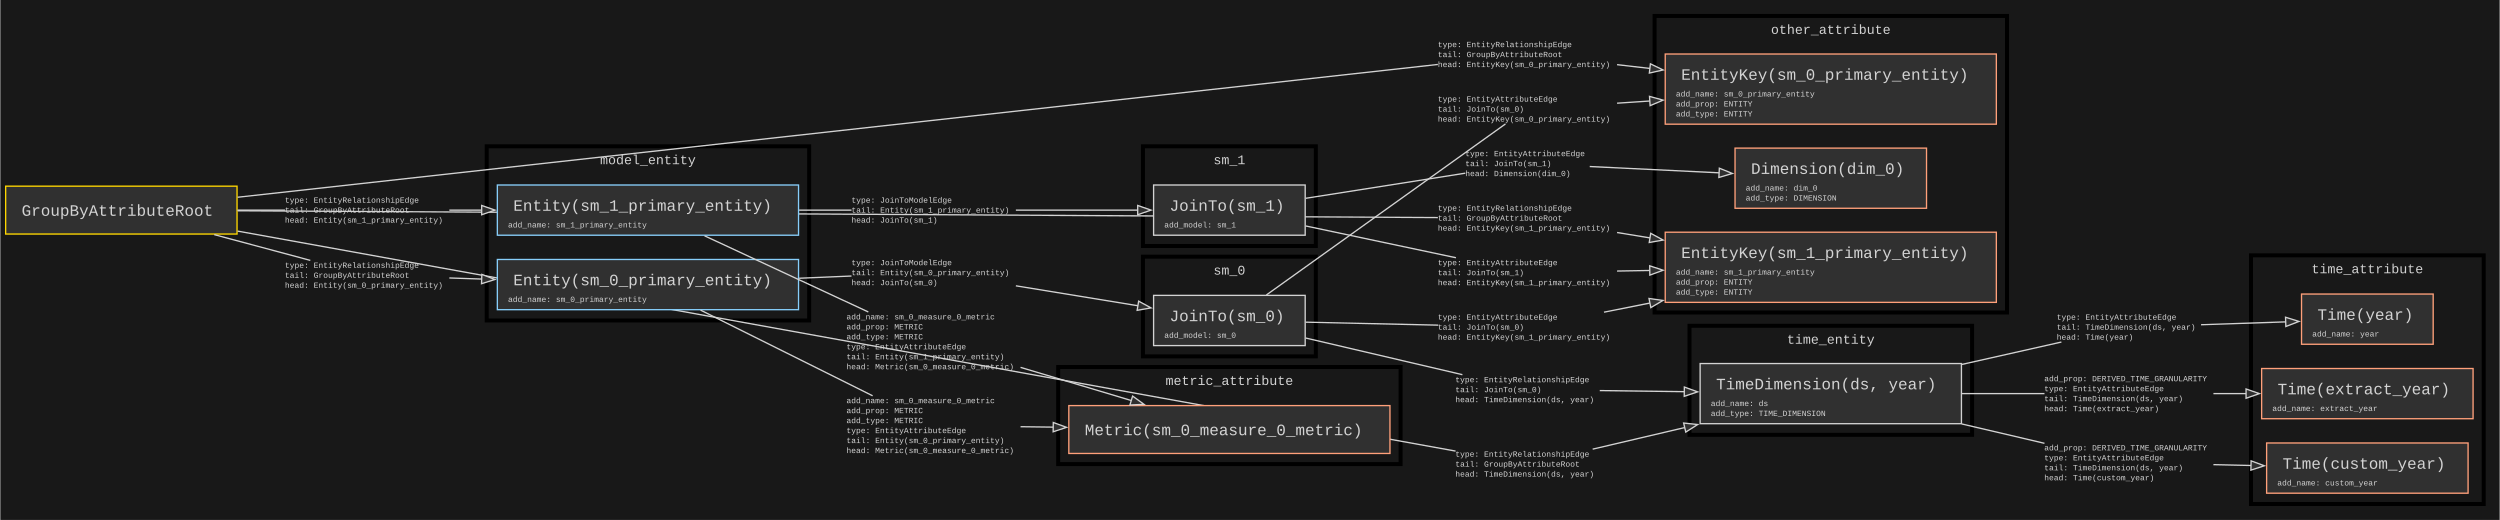
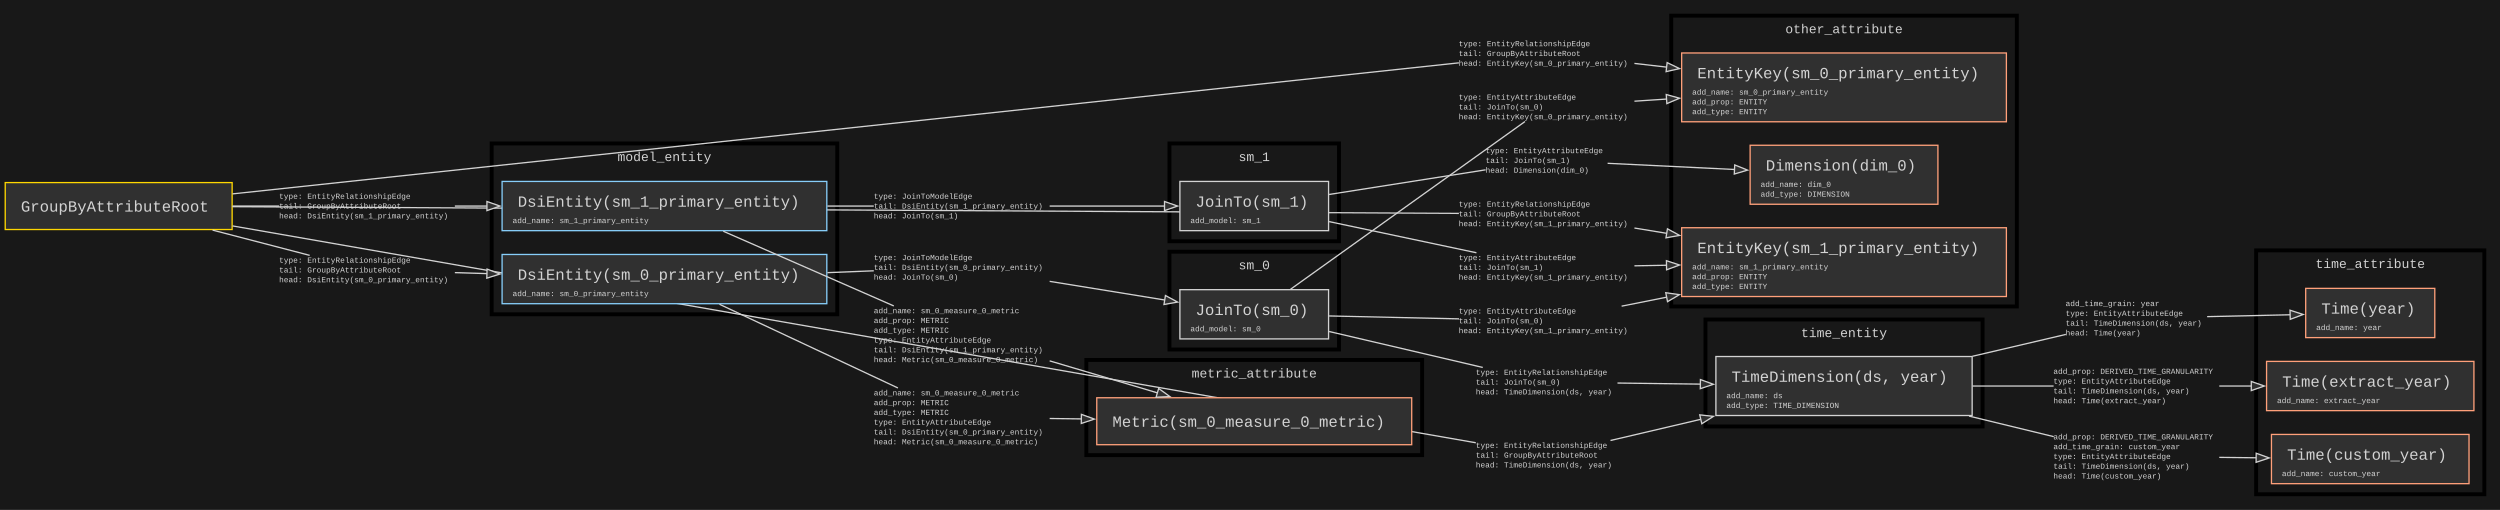
- <svg xmlns="http://www.w3.org/2000/svg" width="1880pt" height="391pt" viewBox="0.00 0.00 1879.50 391.00">
+ <svg xmlns="http://www.w3.org/2000/svg" width="1917pt" height="391pt" viewBox="0.00 0.00 1917.00 391.00">
  <g id="graph0" class="graph" transform="scale(1 1) rotate(0) translate(4 387)">
-     <polygon fill="#181818" stroke="none" points="-4,4 -4,-387 1875.5,-387 1875.5,4 -4,4" />
+     <polygon fill="#181818" stroke="none" points="-4,4 -4,-387 1913,-387 1913,4 -4,4" />
    <g id="clust1" class="cluster">
-       <polygon fill="#181818" stroke="#000000" stroke-width="3" points="1240,-152 1240,-375 1505,-375 1505,-152 1240,-152" />
-       <text text-anchor="middle" x="1372.5" y="-361.5" font-family="Courier New" font-size="10.00" fill="#d3d3d3">other_attribute</text>
+       <polygon fill="#181818" stroke="#000000" stroke-width="3" points="1277.5,-152 1277.5,-375 1542.5,-375 1542.5,-152 1277.5,-152" />
+       <text text-anchor="middle" x="1410" y="-361.5" font-family="Courier New" font-size="10.00" fill="#d3d3d3">other_attribute</text>
    </g>
    <g id="clust2" class="cluster">
-       <polygon fill="#181818" stroke="#000000" stroke-width="3" points="361.75,-146 361.75,-277 604.25,-277 604.25,-146 361.75,-146" />
-       <text text-anchor="middle" x="483" y="-263.5" font-family="Courier New" font-size="10.00" fill="#d3d3d3">model_entity</text>
+       <polygon fill="#181818" stroke="#000000" stroke-width="3" points="373,-146 373,-277 638,-277 638,-146 373,-146" />
+       <text text-anchor="middle" x="505.5" y="-263.5" font-family="Courier New" font-size="10.00" fill="#d3d3d3">model_entity</text>
    </g>
    <g id="clust3" class="cluster">
-       <polygon fill="#181818" stroke="#000000" stroke-width="3" points="1266.25,-60 1266.25,-142 1478.75,-142 1478.75,-60 1266.25,-60" />
-       <text text-anchor="middle" x="1372.5" y="-128.5" font-family="Courier New" font-size="10.00" fill="#d3d3d3">time_entity</text>
+       <polygon fill="#181818" stroke="#000000" stroke-width="3" points="1303.75,-60 1303.75,-142 1516.25,-142 1516.25,-60 1303.75,-60" />
+       <text text-anchor="middle" x="1410" y="-128.5" font-family="Courier New" font-size="10.00" fill="#d3d3d3">time_entity</text>
    </g>
    <g id="clust4" class="cluster">
-       <polygon fill="#181818" stroke="#000000" stroke-width="3" points="1688.5,-8 1688.5,-195 1863.5,-195 1863.5,-8 1688.5,-8" />
-       <text text-anchor="middle" x="1776" y="-181.5" font-family="Courier New" font-size="10.00" fill="#d3d3d3">time_attribute</text>
+       <polygon fill="#181818" stroke="#000000" stroke-width="3" points="1726,-8 1726,-195 1901,-195 1901,-8 1726,-8" />
+       <text text-anchor="middle" x="1813.5" y="-181.5" font-family="Courier New" font-size="10.00" fill="#d3d3d3">time_attribute</text>
    </g>
    <g id="clust5" class="cluster">
-       <polygon fill="#181818" stroke="#000000" stroke-width="3" points="855.25,-119 855.25,-194 985.25,-194 985.25,-119 855.25,-119" />
-       <text text-anchor="middle" x="920.25" y="-180.5" font-family="Courier New" font-size="10.00" fill="#d3d3d3">sm_0</text>
+       <polygon fill="#181818" stroke="#000000" stroke-width="3" points="892.75,-119 892.75,-194 1022.75,-194 1022.75,-119 892.75,-119" />
+       <text text-anchor="middle" x="957.75" y="-180.5" font-family="Courier New" font-size="10.00" fill="#d3d3d3">sm_0</text>
    </g>
    <g id="clust6" class="cluster">
-       <polygon fill="#181818" stroke="#000000" stroke-width="3" points="855.25,-202 855.25,-277 985.25,-277 985.25,-202 855.25,-202" />
-       <text text-anchor="middle" x="920.25" y="-263.5" font-family="Courier New" font-size="10.00" fill="#d3d3d3">sm_1</text>
+       <polygon fill="#181818" stroke="#000000" stroke-width="3" points="892.75,-202 892.75,-277 1022.75,-277 1022.75,-202 892.75,-202" />
+       <text text-anchor="middle" x="957.75" y="-263.5" font-family="Courier New" font-size="10.00" fill="#d3d3d3">sm_1</text>
    </g>
    <g id="clust7" class="cluster">
-       <polygon fill="#181818" stroke="#000000" stroke-width="3" points="791.5,-38 791.5,-111 1049,-111 1049,-38 791.5,-38" />
-       <text text-anchor="middle" x="920.25" y="-97.5" font-family="Courier New" font-size="10.00" fill="#d3d3d3">metric_attribute</text>
+       <polygon fill="#181818" stroke="#000000" stroke-width="3" points="829,-38 829,-111 1086.5,-111 1086.5,-38 829,-38" />
+       <text text-anchor="middle" x="957.75" y="-97.5" font-family="Courier New" font-size="10.00" fill="#d3d3d3">metric_attribute</text>
    </g>
    <g id="node1" class="node">
      <polygon fill="#303030" stroke="#ffd700" points="174,-247 0,-247 0,-211 174,-211 174,-247" />
      <text text-anchor="start" x="12" y="-224.72" font-family="Courier New" font-size="12.00" fill="#d3d3d3">GroupByAttributeRoot</text>
    </g>
    <g id="node2" class="node">
-       <polygon fill="none" stroke="none" points="1212,-357.25 1077,-357.25 1077,-334.75 1212,-334.75 1212,-357.25" />
-       <text text-anchor="start" x="1077" y="-351.55" font-family="Courier New" font-size="6.00" fill="#d3d3d3">type: EntityRelationshipEdge</text>
-       <text text-anchor="start" x="1077" y="-344.05" font-family="Courier New" font-size="6.00" fill="#d3d3d3">tail: GroupByAttributeRoot</text>
-       <text text-anchor="start" x="1077" y="-336.55" font-family="Courier New" font-size="6.00" fill="#d3d3d3">head: EntityKey(sm_0_primary_entity)</text>
+       <polygon fill="none" stroke="none" points="1249.5,-357.25 1114.5,-357.25 1114.5,-334.75 1249.5,-334.75 1249.5,-357.25" />
+       <text text-anchor="start" x="1114.5" y="-351.55" font-family="Courier New" font-size="6.00" fill="#d3d3d3">type: EntityRelationshipEdge</text>
+       <text text-anchor="start" x="1114.5" y="-344.05" font-family="Courier New" font-size="6.00" fill="#d3d3d3">tail: GroupByAttributeRoot</text>
+       <text text-anchor="start" x="1114.5" y="-336.55" font-family="Courier New" font-size="6.00" fill="#d3d3d3">head: EntityKey(sm_0_primary_entity)</text>
    </g>
    <g id="edge1" class="edge">
-       <path fill="none" stroke="#d3d3d3" d="M174.44,-238.67C380.42,-261.46 892.64,-318.13 1077.02,-338.53" />
+       <path fill="none" stroke="#d3d3d3" d="M174.3,-238.33C386.34,-260.98 925,-318.54 1114.67,-338.81" />
    </g>
    <g id="node3" class="node">
-       <polygon fill="none" stroke="none" points="1212,-234.25 1077,-234.25 1077,-211.75 1212,-211.75 1212,-234.25" />
-       <text text-anchor="start" x="1077" y="-228.55" font-family="Courier New" font-size="6.00" fill="#d3d3d3">type: EntityRelationshipEdge</text>
-       <text text-anchor="start" x="1077" y="-221.05" font-family="Courier New" font-size="6.00" fill="#d3d3d3">tail: GroupByAttributeRoot</text>
-       <text text-anchor="start" x="1077" y="-213.55" font-family="Courier New" font-size="6.00" fill="#d3d3d3">head: EntityKey(sm_1_primary_entity)</text>
+       <polygon fill="none" stroke="none" points="1249.5,-234.25 1114.5,-234.25 1114.5,-211.75 1249.5,-211.75 1249.5,-234.25" />
+       <text text-anchor="start" x="1114.5" y="-228.55" font-family="Courier New" font-size="6.00" fill="#d3d3d3">type: EntityRelationshipEdge</text>
+       <text text-anchor="start" x="1114.5" y="-221.05" font-family="Courier New" font-size="6.00" fill="#d3d3d3">tail: GroupByAttributeRoot</text>
+       <text text-anchor="start" x="1114.5" y="-213.55" font-family="Courier New" font-size="6.00" fill="#d3d3d3">head: EntityKey(sm_1_primary_entity)</text>
    </g>
    <g id="edge3" class="edge">
-       <path fill="none" stroke="#d3d3d3" d="M174.44,-228.5C380.42,-227.34 892.64,-224.43 1077.02,-223.38" />
+       <path fill="none" stroke="#d3d3d3" d="M174.3,-228.52C386.34,-227.36 925,-224.41 1114.67,-223.37" />
    </g>
    <g id="node4" class="node">
-       <polygon fill="none" stroke="none" points="333.75,-191.25 210,-191.25 210,-168.75 333.75,-168.75 333.75,-191.25" />
+       <polygon fill="none" stroke="none" points="345,-191.25 210,-191.25 210,-168.75 345,-168.75 345,-191.25" />
      <text text-anchor="start" x="210" y="-185.55" font-family="Courier New" font-size="6.00" fill="#d3d3d3">type: EntityRelationshipEdge</text>
      <text text-anchor="start" x="210" y="-178.05" font-family="Courier New" font-size="6.00" fill="#d3d3d3">tail: GroupByAttributeRoot</text>
-       <text text-anchor="start" x="210" y="-170.55" font-family="Courier New" font-size="6.00" fill="#d3d3d3">head: Entity(sm_0_primary_entity)</text>
+       <text text-anchor="start" x="210" y="-170.55" font-family="Courier New" font-size="6.00" fill="#d3d3d3">head: DsiEntity(sm_0_primary_entity)</text>
    </g>
    <g id="edge5" class="edge">
-       <path fill="none" stroke="#d3d3d3" d="M156.88,-210.55C181.18,-204.03 207.74,-196.92 229.11,-191.19" />
+       <path fill="none" stroke="#d3d3d3" d="M159,-210.55C184.04,-204.03 211.43,-196.92 233.45,-191.19" />
    </g>
    <g id="node5" class="node">
-       <polygon fill="none" stroke="none" points="333.75,-240.25 210,-240.25 210,-217.75 333.75,-217.75 333.75,-240.25" />
+       <polygon fill="none" stroke="none" points="345,-240.25 210,-240.25 210,-217.75 345,-217.75 345,-240.25" />
      <text text-anchor="start" x="210" y="-234.55" font-family="Courier New" font-size="6.00" fill="#d3d3d3">type: EntityRelationshipEdge</text>
      <text text-anchor="start" x="210" y="-227.05" font-family="Courier New" font-size="6.00" fill="#d3d3d3">tail: GroupByAttributeRoot</text>
-       <text text-anchor="start" x="210" y="-219.55" font-family="Courier New" font-size="6.00" fill="#d3d3d3">head: Entity(sm_1_primary_entity)</text>
+       <text text-anchor="start" x="210" y="-219.55" font-family="Courier New" font-size="6.00" fill="#d3d3d3">head: DsiEntity(sm_1_primary_entity)</text>
    </g>
    <g id="edge7" class="edge">
-       <path fill="none" stroke="#d3d3d3" d="M174.35,-229C186.47,-229 198.7,-229 210.2,-229" />
+       <path fill="none" stroke="#d3d3d3" d="M174.25,-229C186.27,-229 198.47,-229 210.05,-229" />
    </g>
    <g id="node6" class="node">
-       <polygon fill="none" stroke="none" points="1198.88,-49.25 1090.12,-49.25 1090.12,-26.75 1198.88,-26.75 1198.88,-49.25" />
-       <text text-anchor="start" x="1090.12" y="-43.55" font-family="Courier New" font-size="6.00" fill="#d3d3d3">type: EntityRelationshipEdge</text>
-       <text text-anchor="start" x="1090.12" y="-36.05" font-family="Courier New" font-size="6.00" fill="#d3d3d3">tail: GroupByAttributeRoot</text>
-       <text text-anchor="start" x="1090.12" y="-28.55" font-family="Courier New" font-size="6.00" fill="#d3d3d3">head: TimeDimension(ds, year)</text>
+       <polygon fill="none" stroke="none" points="1236.38,-49.25 1127.62,-49.25 1127.62,-26.75 1236.38,-26.75 1236.38,-49.25" />
+       <text text-anchor="start" x="1127.62" y="-43.55" font-family="Courier New" font-size="6.00" fill="#d3d3d3">type: EntityRelationshipEdge</text>
+       <text text-anchor="start" x="1127.62" y="-36.05" font-family="Courier New" font-size="6.00" fill="#d3d3d3">tail: GroupByAttributeRoot</text>
+       <text text-anchor="start" x="1127.62" y="-28.55" font-family="Courier New" font-size="6.00" fill="#d3d3d3">head: TimeDimension(ds, year)</text>
    </g>
    <g id="edge9" class="edge">
-       <path fill="none" stroke="#d3d3d3" d="M174.44,-213.21C385.62,-175.07 918.68,-78.79 1090.34,-47.78" />
+       <path fill="none" stroke="#d3d3d3" d="M174.3,-213.77C391.41,-175.9 950.93,-78.3 1127.66,-47.48" />
    </g>
    <g id="node19" class="node">
-       <polygon fill="#303030" stroke="#ffa07a" points="1497,-346.38 1248,-346.38 1248,-293.62 1497,-293.62 1497,-346.38" />
-       <text text-anchor="start" x="1260" y="-326.98" font-family="Courier New" font-size="12.00" fill="#d3d3d3">EntityKey(sm_0_primary_entity)</text>
-       <text text-anchor="start" x="1256" y="-314.43" font-family="Courier New" font-size="6.00" fill="#d3d3d3">add_name: sm_0_primary_entity</text>
-       <text text-anchor="start" x="1256" y="-306.93" font-family="Courier New" font-size="6.00" fill="#d3d3d3">add_prop: ENTITY</text>
-       <text text-anchor="start" x="1256" y="-299.43" font-family="Courier New" font-size="6.00" fill="#d3d3d3">add_type: ENTITY</text>
+       <polygon fill="#303030" stroke="#ffa07a" points="1534.5,-346.38 1285.5,-346.38 1285.5,-293.62 1534.5,-293.62 1534.5,-346.38" />
+       <text text-anchor="start" x="1297.5" y="-326.98" font-family="Courier New" font-size="12.00" fill="#d3d3d3">EntityKey(sm_0_primary_entity)</text>
+       <text text-anchor="start" x="1293.5" y="-314.43" font-family="Courier New" font-size="6.00" fill="#d3d3d3">add_name: sm_0_primary_entity</text>
+       <text text-anchor="start" x="1293.5" y="-306.93" font-family="Courier New" font-size="6.00" fill="#d3d3d3">add_prop: ENTITY</text>
+       <text text-anchor="start" x="1293.5" y="-299.43" font-family="Courier New" font-size="6.00" fill="#d3d3d3">add_type: ENTITY</text>
    </g>
    <g id="edge2" class="edge">
-       <path fill="none" stroke="#d3d3d3" d="M1211.78,-338.37C1219.75,-337.46 1228.1,-336.5 1236.61,-335.52" />
-       <polygon fill="#303030" stroke="#d3d3d3" points="1236.86,-339.01 1246.39,-334.39 1236.06,-332.06 1236.86,-339.01" />
+       <path fill="none" stroke="#d3d3d3" d="M1249.28,-338.37C1257.25,-337.46 1265.6,-336.5 1274.11,-335.52" />
+       <polygon fill="#303030" stroke="#d3d3d3" points="1274.36,-339.01 1283.89,-334.39 1273.56,-332.06 1274.36,-339.01" />
    </g>
    <g id="node20" class="node">
-       <polygon fill="#303030" stroke="#ffa07a" points="1497,-212.38 1248,-212.38 1248,-159.62 1497,-159.62 1497,-212.38" />
-       <text text-anchor="start" x="1260" y="-192.97" font-family="Courier New" font-size="12.00" fill="#d3d3d3">EntityKey(sm_1_primary_entity)</text>
-       <text text-anchor="start" x="1256" y="-180.43" font-family="Courier New" font-size="6.00" fill="#d3d3d3">add_name: sm_1_primary_entity</text>
-       <text text-anchor="start" x="1256" y="-172.93" font-family="Courier New" font-size="6.00" fill="#d3d3d3">add_prop: ENTITY</text>
-       <text text-anchor="start" x="1256" y="-165.43" font-family="Courier New" font-size="6.00" fill="#d3d3d3">add_type: ENTITY</text>
+       <polygon fill="#303030" stroke="#ffa07a" points="1534.5,-212.38 1285.5,-212.38 1285.5,-159.62 1534.5,-159.62 1534.5,-212.38" />
+       <text text-anchor="start" x="1297.5" y="-192.97" font-family="Courier New" font-size="12.00" fill="#d3d3d3">EntityKey(sm_1_primary_entity)</text>
+       <text text-anchor="start" x="1293.5" y="-180.43" font-family="Courier New" font-size="6.00" fill="#d3d3d3">add_name: sm_1_primary_entity</text>
+       <text text-anchor="start" x="1293.5" y="-172.93" font-family="Courier New" font-size="6.00" fill="#d3d3d3">add_prop: ENTITY</text>
+       <text text-anchor="start" x="1293.5" y="-165.43" font-family="Courier New" font-size="6.00" fill="#d3d3d3">add_type: ENTITY</text>
    </g>
    <g id="edge4" class="edge">
-       <path fill="none" stroke="#d3d3d3" d="M1211.78,-212.15C1219.75,-210.84 1228.1,-209.48 1236.61,-208.08" />
-       <polygon fill="#303030" stroke="#d3d3d3" points="1237.1,-211.55 1246.4,-206.48 1235.97,-204.64 1237.1,-211.55" />
+       <path fill="none" stroke="#d3d3d3" d="M1249.28,-212.15C1257.25,-210.84 1265.6,-209.48 1274.11,-208.08" />
+       <polygon fill="#303030" stroke="#d3d3d3" points="1274.6,-211.55 1283.9,-206.48 1273.47,-204.64 1274.6,-211.55" />
    </g>
    <g id="node22" class="node">
-       <polygon fill="#303030" stroke="#87cefa" points="596.25,-191.88 369.75,-191.88 369.75,-154.12 596.25,-154.12 596.25,-191.88" />
-       <text text-anchor="start" x="381.75" y="-172.47" font-family="Courier New" font-size="12.00" fill="#d3d3d3">Entity(sm_0_primary_entity)</text>
-       <text text-anchor="start" x="377.75" y="-159.93" font-family="Courier New" font-size="6.00" fill="#d3d3d3">add_name: sm_0_primary_entity</text>
+       <polygon fill="#303030" stroke="#87cefa" points="630,-191.88 381,-191.88 381,-154.12 630,-154.12 630,-191.88" />
+       <text text-anchor="start" x="393" y="-172.47" font-family="Courier New" font-size="12.00" fill="#d3d3d3">DsiEntity(sm_0_primary_entity)</text>
+       <text text-anchor="start" x="389" y="-159.93" font-family="Courier New" font-size="6.00" fill="#d3d3d3">add_name: sm_0_primary_entity</text>
    </g>
    <g id="edge6" class="edge">
-       <path fill="none" stroke="#d3d3d3" d="M333.64,-177.97C341.44,-177.71 349.63,-177.43 357.99,-177.15" />
-       <polygon fill="#303030" stroke="#d3d3d3" points="358.09,-180.65 367.96,-176.82 357.85,-173.65 358.09,-180.65" />
+       <path fill="none" stroke="#d3d3d3" d="M344.78,-177.95C352.75,-177.7 361.1,-177.44 369.61,-177.18" />
+       <polygon fill="#303030" stroke="#d3d3d3" points="369.49,-180.68 379.38,-176.88 369.28,-173.69 369.49,-180.68" />
    </g>
    <g id="node23" class="node">
-       <polygon fill="#303030" stroke="#87cefa" points="596.25,-247.88 369.75,-247.88 369.75,-210.12 596.25,-210.12 596.25,-247.88" />
-       <text text-anchor="start" x="381.75" y="-228.47" font-family="Courier New" font-size="12.00" fill="#d3d3d3">Entity(sm_1_primary_entity)</text>
-       <text text-anchor="start" x="377.75" y="-215.93" font-family="Courier New" font-size="6.00" fill="#d3d3d3">add_name: sm_1_primary_entity</text>
+       <polygon fill="#303030" stroke="#87cefa" points="630,-247.88 381,-247.88 381,-210.12 630,-210.12 630,-247.88" />
+       <text text-anchor="start" x="393" y="-228.47" font-family="Courier New" font-size="12.00" fill="#d3d3d3">DsiEntity(sm_1_primary_entity)</text>
+       <text text-anchor="start" x="389" y="-215.93" font-family="Courier New" font-size="6.00" fill="#d3d3d3">add_name: sm_1_primary_entity</text>
    </g>
    <g id="edge8" class="edge">
-       <path fill="none" stroke="#d3d3d3" d="M333.64,-229C341.44,-229 349.63,-229 357.99,-229" />
-       <polygon fill="#303030" stroke="#d3d3d3" points="357.96,-232.5 367.96,-229 357.96,-225.5 357.96,-232.5" />
+       <path fill="none" stroke="#d3d3d3" d="M344.78,-229C352.75,-229 361.1,-229 369.61,-229" />
+       <polygon fill="#303030" stroke="#d3d3d3" points="369.38,-232.5 379.38,-229 369.38,-225.5 369.38,-232.5" />
    </g>
    <g id="node24" class="node">
-       <polygon fill="#303030" stroke="#d3d3d3" points="1470.75,-113.62 1274.25,-113.62 1274.25,-68.38 1470.75,-68.38 1470.75,-113.62" />
-       <text text-anchor="start" x="1286.25" y="-94.22" font-family="Courier New" font-size="12.00" fill="#d3d3d3">TimeDimension(ds, year)</text>
-       <text text-anchor="start" x="1282.25" y="-81.67" font-family="Courier New" font-size="6.00" fill="#d3d3d3">add_name: ds</text>
-       <text text-anchor="start" x="1282.25" y="-74.17" font-family="Courier New" font-size="6.00" fill="#d3d3d3">add_type: TIME_DIMENSION</text>
+       <polygon fill="#303030" stroke="#d3d3d3" points="1508.25,-113.62 1311.75,-113.62 1311.75,-68.38 1508.25,-68.38 1508.25,-113.62" />
+       <text text-anchor="start" x="1323.75" y="-94.22" font-family="Courier New" font-size="12.00" fill="#d3d3d3">TimeDimension(ds, year)</text>
+       <text text-anchor="start" x="1319.75" y="-81.67" font-family="Courier New" font-size="6.00" fill="#d3d3d3">add_name: ds</text>
+       <text text-anchor="start" x="1319.75" y="-74.17" font-family="Courier New" font-size="6.00" fill="#d3d3d3">add_type: TIME_DIMENSION</text>
    </g>
    <g id="edge10" class="edge">
-       <path fill="none" stroke="#d3d3d3" d="M1193.43,-49.24C1213.77,-54.01 1238.37,-59.78 1262.71,-65.49" />
-       <polygon fill="#303030" stroke="#d3d3d3" points="1261.85,-68.88 1272.39,-67.76 1263.45,-62.07 1261.85,-68.88" />
+       <path fill="none" stroke="#d3d3d3" d="M1230.93,-49.24C1251.27,-54.01 1275.87,-59.78 1300.21,-65.49" />
+       <polygon fill="#303030" stroke="#d3d3d3" points="1299.35,-68.88 1309.89,-67.76 1300.95,-62.07 1299.35,-68.88" />
    </g>
    <g id="node7" class="node">
-       <polygon fill="none" stroke="none" points="1651.12,-152.25 1542.38,-152.25 1542.38,-129.75 1651.12,-129.75 1651.12,-152.25" />
-       <text text-anchor="start" x="1542.38" y="-146.55" font-family="Courier New" font-size="6.00" fill="#d3d3d3">type: EntityAttributeEdge</text>
-       <text text-anchor="start" x="1542.38" y="-139.05" font-family="Courier New" font-size="6.00" fill="#d3d3d3">tail: TimeDimension(ds, year)</text>
-       <text text-anchor="start" x="1542.38" y="-131.55" font-family="Courier New" font-size="6.00" fill="#d3d3d3">head: Time(year)</text>
+       <polygon fill="none" stroke="none" points="1688.62,-158 1579.88,-158 1579.88,-128 1688.62,-128 1688.62,-158" />
+       <text text-anchor="start" x="1579.88" y="-152.3" font-family="Courier New" font-size="6.00" fill="#d3d3d3">add_time_grain: year</text>
+       <text text-anchor="start" x="1579.88" y="-144.8" font-family="Courier New" font-size="6.00" fill="#d3d3d3">type: EntityAttributeEdge</text>
+       <text text-anchor="start" x="1579.88" y="-137.3" font-family="Courier New" font-size="6.00" fill="#d3d3d3">tail: TimeDimension(ds, year)</text>
+       <text text-anchor="start" x="1579.88" y="-129.8" font-family="Courier New" font-size="6.00" fill="#d3d3d3">head: Time(year)</text>
    </g>
    <g id="node27" class="node">
-       <polygon fill="#303030" stroke="#ffa07a" points="1825.5,-165.88 1726.5,-165.88 1726.5,-128.12 1825.5,-128.12 1825.5,-165.88" />
-       <text text-anchor="start" x="1738.5" y="-146.47" font-family="Courier New" font-size="12.00" fill="#d3d3d3">Time(year)</text>
-       <text text-anchor="start" x="1734.5" y="-133.93" font-family="Courier New" font-size="6.00" fill="#d3d3d3">add_name: year</text>
+       <polygon fill="#303030" stroke="#ffa07a" points="1863,-165.88 1764,-165.88 1764,-128.12 1863,-128.12 1863,-165.88" />
+       <text text-anchor="start" x="1776" y="-146.47" font-family="Courier New" font-size="12.00" fill="#d3d3d3">Time(year)</text>
+       <text text-anchor="start" x="1772" y="-133.93" font-family="Courier New" font-size="6.00" fill="#d3d3d3">add_name: year</text>
    </g>
    <g id="edge12" class="edge">
-       <path fill="none" stroke="#d3d3d3" d="M1650.93,-142.8C1671.06,-143.48 1694.12,-144.26 1714.85,-144.96" />
-       <polygon fill="#303030" stroke="#d3d3d3" points="1714.47,-148.45 1724.58,-145.29 1714.7,-141.46 1714.47,-148.45" />
+       <path fill="none" stroke="#d3d3d3" d="M1688.43,-144.2C1708.56,-144.65 1731.62,-145.17 1752.35,-145.64" />
+       <polygon fill="#303030" stroke="#d3d3d3" points="1752,-149.14 1762.08,-145.86 1752.16,-142.14 1752,-149.14" />
    </g>
    <g id="node8" class="node">
-       <polygon fill="none" stroke="none" points="1660.5,-106 1533,-106 1533,-76 1660.5,-76 1660.5,-106" />
-       <text text-anchor="start" x="1533" y="-100.3" font-family="Courier New" font-size="6.00" fill="#d3d3d3">add_prop: DERIVED_TIME_GRANULARITY</text>
-       <text text-anchor="start" x="1533" y="-92.8" font-family="Courier New" font-size="6.00" fill="#d3d3d3">type: EntityAttributeEdge</text>
-       <text text-anchor="start" x="1533" y="-85.3" font-family="Courier New" font-size="6.00" fill="#d3d3d3">tail: TimeDimension(ds, year)</text>
-       <text text-anchor="start" x="1533" y="-77.8" font-family="Courier New" font-size="6.00" fill="#d3d3d3">head: Time(extract_year)</text>
+       <polygon fill="none" stroke="none" points="1698,-106 1570.5,-106 1570.5,-76 1698,-76 1698,-106" />
+       <text text-anchor="start" x="1570.5" y="-100.3" font-family="Courier New" font-size="6.00" fill="#d3d3d3">add_prop: DERIVED_TIME_GRANULARITY</text>
+       <text text-anchor="start" x="1570.5" y="-92.8" font-family="Courier New" font-size="6.00" fill="#d3d3d3">type: EntityAttributeEdge</text>
+       <text text-anchor="start" x="1570.5" y="-85.3" font-family="Courier New" font-size="6.00" fill="#d3d3d3">tail: TimeDimension(ds, year)</text>
+       <text text-anchor="start" x="1570.5" y="-77.8" font-family="Courier New" font-size="6.00" fill="#d3d3d3">head: Time(extract_year)</text>
    </g>
    <g id="node26" class="node">
-       <polygon fill="#303030" stroke="#ffa07a" points="1855.5,-109.88 1696.5,-109.88 1696.5,-72.12 1855.5,-72.12 1855.5,-109.88" />
-       <text text-anchor="start" x="1708.5" y="-90.47" font-family="Courier New" font-size="12.00" fill="#d3d3d3">Time(extract_year)</text>
-       <text text-anchor="start" x="1704.5" y="-77.92" font-family="Courier New" font-size="6.00" fill="#d3d3d3">add_name: extract_year</text>
+       <polygon fill="#303030" stroke="#ffa07a" points="1893,-109.88 1734,-109.88 1734,-72.12 1893,-72.12 1893,-109.88" />
+       <text text-anchor="start" x="1746" y="-90.47" font-family="Courier New" font-size="12.00" fill="#d3d3d3">Time(extract_year)</text>
+       <text text-anchor="start" x="1742" y="-77.92" font-family="Courier New" font-size="6.00" fill="#d3d3d3">add_name: extract_year</text>
    </g>
    <g id="edge14" class="edge">
-       <path fill="none" stroke="#d3d3d3" d="M1660.24,-91C1668.26,-91 1676.59,-91 1684.94,-91" />
-       <polygon fill="#303030" stroke="#d3d3d3" points="1684.79,-94.5 1694.79,-91 1684.79,-87.5 1684.79,-94.5" />
+       <path fill="none" stroke="#d3d3d3" d="M1697.74,-91C1705.76,-91 1714.09,-91 1722.44,-91" />
+       <polygon fill="#303030" stroke="#d3d3d3" points="1722.29,-94.5 1732.29,-91 1722.29,-87.5 1722.29,-94.5" />
    </g>
    <g id="node9" class="node">
-       <polygon fill="none" stroke="none" points="1660.5,-54 1533,-54 1533,-24 1660.5,-24 1660.5,-54" />
-       <text text-anchor="start" x="1533" y="-48.3" font-family="Courier New" font-size="6.00" fill="#d3d3d3">add_prop: DERIVED_TIME_GRANULARITY</text>
-       <text text-anchor="start" x="1533" y="-40.8" font-family="Courier New" font-size="6.00" fill="#d3d3d3">type: EntityAttributeEdge</text>
-       <text text-anchor="start" x="1533" y="-33.3" font-family="Courier New" font-size="6.00" fill="#d3d3d3">tail: TimeDimension(ds, year)</text>
-       <text text-anchor="start" x="1533" y="-25.8" font-family="Courier New" font-size="6.00" fill="#d3d3d3">head: Time(custom_year)</text>
+       <polygon fill="none" stroke="none" points="1698,-55.75 1570.5,-55.75 1570.5,-18.25 1698,-18.25 1698,-55.75" />
+       <text text-anchor="start" x="1570.5" y="-50.05" font-family="Courier New" font-size="6.00" fill="#d3d3d3">add_prop: DERIVED_TIME_GRANULARITY</text>
+       <text text-anchor="start" x="1570.5" y="-42.55" font-family="Courier New" font-size="6.00" fill="#d3d3d3">add_time_grain: custom_year</text>
+       <text text-anchor="start" x="1570.5" y="-35.05" font-family="Courier New" font-size="6.00" fill="#d3d3d3">type: EntityAttributeEdge</text>
+       <text text-anchor="start" x="1570.5" y="-27.55" font-family="Courier New" font-size="6.00" fill="#d3d3d3">tail: TimeDimension(ds, year)</text>
+       <text text-anchor="start" x="1570.5" y="-20.05" font-family="Courier New" font-size="6.00" fill="#d3d3d3">head: Time(custom_year)</text>
    </g>
    <g id="node25" class="node">
-       <polygon fill="#303030" stroke="#ffa07a" points="1851.75,-53.88 1700.25,-53.88 1700.25,-16.12 1851.75,-16.12 1851.75,-53.88" />
-       <text text-anchor="start" x="1712.25" y="-34.48" font-family="Courier New" font-size="12.00" fill="#d3d3d3">Time(custom_year)</text>
-       <text text-anchor="start" x="1708.25" y="-21.93" font-family="Courier New" font-size="6.00" fill="#d3d3d3">add_name: custom_year</text>
+       <polygon fill="#303030" stroke="#ffa07a" points="1889.25,-53.88 1737.75,-53.88 1737.75,-16.12 1889.25,-16.12 1889.25,-53.88" />
+       <text text-anchor="start" x="1749.75" y="-34.48" font-family="Courier New" font-size="12.00" fill="#d3d3d3">Time(custom_year)</text>
+       <text text-anchor="start" x="1745.75" y="-21.93" font-family="Courier New" font-size="6.00" fill="#d3d3d3">add_name: custom_year</text>
    </g>
    <g id="edge16" class="edge">
-       <path fill="none" stroke="#d3d3d3" d="M1660.24,-37.59C1669.48,-37.38 1679.14,-37.16 1688.76,-36.95" />
-       <polygon fill="#303030" stroke="#d3d3d3" points="1688.58,-40.45 1698.5,-36.73 1688.42,-33.45 1688.58,-40.45" />
+       <path fill="none" stroke="#d3d3d3" d="M1697.74,-36.29C1706.98,-36.19 1716.64,-36.08 1726.26,-35.97" />
+       <polygon fill="#303030" stroke="#d3d3d3" points="1726.04,-39.48 1736,-35.86 1725.96,-32.48 1726.04,-39.48" />
    </g>
    <g id="node10" class="node">
-       <polygon fill="none" stroke="none" points="1198.88,-105.25 1090.12,-105.25 1090.12,-82.75 1198.88,-82.75 1198.88,-105.25" />
-       <text text-anchor="start" x="1090.12" y="-99.55" font-family="Courier New" font-size="6.00" fill="#d3d3d3">type: EntityRelationshipEdge</text>
-       <text text-anchor="start" x="1090.12" y="-92.05" font-family="Courier New" font-size="6.00" fill="#d3d3d3">tail: JoinTo(sm_0)</text>
-       <text text-anchor="start" x="1090.12" y="-84.55" font-family="Courier New" font-size="6.00" fill="#d3d3d3">head: TimeDimension(ds, year)</text>
+       <polygon fill="none" stroke="none" points="1236.38,-105.25 1127.62,-105.25 1127.62,-82.75 1236.38,-82.75 1236.38,-105.25" />
+       <text text-anchor="start" x="1127.62" y="-99.55" font-family="Courier New" font-size="6.00" fill="#d3d3d3">type: EntityRelationshipEdge</text>
+       <text text-anchor="start" x="1127.62" y="-92.05" font-family="Courier New" font-size="6.00" fill="#d3d3d3">tail: JoinTo(sm_0)</text>
+       <text text-anchor="start" x="1127.62" y="-84.55" font-family="Courier New" font-size="6.00" fill="#d3d3d3">head: TimeDimension(ds, year)</text>
    </g>
    <g id="edge18" class="edge">
-       <path fill="none" stroke="#d3d3d3" d="M1198.77,-93.29C1217.97,-93.04 1240.41,-92.74 1262.62,-92.45" />
-       <polygon fill="#303030" stroke="#d3d3d3" points="1262.38,-95.95 1272.34,-92.32 1262.29,-88.95 1262.38,-95.95" />
+       <path fill="none" stroke="#d3d3d3" d="M1236.27,-93.29C1255.47,-93.04 1277.91,-92.74 1300.12,-92.45" />
+       <polygon fill="#303030" stroke="#d3d3d3" points="1299.88,-95.95 1309.84,-92.32 1299.79,-88.95 1299.88,-95.95" />
    </g>
    <g id="node11" class="node">
-       <polygon fill="none" stroke="none" points="759.75,-240.25 636,-240.25 636,-217.75 759.75,-217.75 759.75,-240.25" />
-       <text text-anchor="start" x="636" y="-234.55" font-family="Courier New" font-size="6.00" fill="#d3d3d3">type: JoinToModelEdge</text>
-       <text text-anchor="start" x="636" y="-227.05" font-family="Courier New" font-size="6.00" fill="#d3d3d3">tail: Entity(sm_1_primary_entity)</text>
-       <text text-anchor="start" x="636" y="-219.55" font-family="Courier New" font-size="6.00" fill="#d3d3d3">head: JoinTo(sm_1)</text>
+       <polygon fill="none" stroke="none" points="801,-240.25 666,-240.25 666,-217.75 801,-217.75 801,-240.25" />
+       <text text-anchor="start" x="666" y="-234.55" font-family="Courier New" font-size="6.00" fill="#d3d3d3">type: JoinToModelEdge</text>
+       <text text-anchor="start" x="666" y="-227.05" font-family="Courier New" font-size="6.00" fill="#d3d3d3">tail: DsiEntity(sm_1_primary_entity)</text>
+       <text text-anchor="start" x="666" y="-219.55" font-family="Courier New" font-size="6.00" fill="#d3d3d3">head: JoinTo(sm_1)</text>
    </g>
    <g id="node29" class="node">
-       <polygon fill="#303030" stroke="#d3d3d3" points="977.25,-247.88 863.25,-247.88 863.25,-210.12 977.25,-210.12 977.25,-247.88" />
-       <text text-anchor="start" x="875.25" y="-228.47" font-family="Courier New" font-size="12.00" fill="#d3d3d3">JoinTo(sm_1)</text>
-       <text text-anchor="start" x="871.25" y="-215.93" font-family="Courier New" font-size="6.00" fill="#d3d3d3">add_model: sm_1</text>
+       <polygon fill="#303030" stroke="#d3d3d3" points="1014.75,-247.88 900.75,-247.88 900.75,-210.12 1014.75,-210.12 1014.75,-247.88" />
+       <text text-anchor="start" x="912.75" y="-228.47" font-family="Courier New" font-size="12.00" fill="#d3d3d3">JoinTo(sm_1)</text>
+       <text text-anchor="start" x="908.75" y="-215.93" font-family="Courier New" font-size="6.00" fill="#d3d3d3">add_model: sm_1</text>
    </g>
    <g id="edge20" class="edge">
-       <path fill="none" stroke="#d3d3d3" d="M759.68,-229C788.13,-229 822.13,-229 851.42,-229" />
-       <polygon fill="#303030" stroke="#d3d3d3" points="851.29,-232.5 861.29,-229 851.29,-225.5 851.29,-232.5" />
+       <path fill="none" stroke="#d3d3d3" d="M800.88,-229C828.76,-229 861.15,-229 889.16,-229" />
+       <polygon fill="#303030" stroke="#d3d3d3" points="888.95,-232.5 898.95,-229 888.95,-225.5 888.95,-232.5" />
    </g>
    <g id="node12" class="node">
-       <polygon fill="none" stroke="none" points="763.5,-152.5 632.25,-152.5 632.25,-107.5 763.5,-107.5 763.5,-152.5" />
-       <text text-anchor="start" x="632.25" y="-146.8" font-family="Courier New" font-size="6.00" fill="#d3d3d3">add_name: sm_0_measure_0_metric</text>
-       <text text-anchor="start" x="632.25" y="-139.3" font-family="Courier New" font-size="6.00" fill="#d3d3d3">add_prop: METRIC</text>
-       <text text-anchor="start" x="632.25" y="-131.8" font-family="Courier New" font-size="6.00" fill="#d3d3d3">add_type: METRIC</text>
-       <text text-anchor="start" x="632.25" y="-124.3" font-family="Courier New" font-size="6.00" fill="#d3d3d3">type: EntityAttributeEdge</text>
-       <text text-anchor="start" x="632.25" y="-116.8" font-family="Courier New" font-size="6.00" fill="#d3d3d3">tail: Entity(sm_1_primary_entity)</text>
-       <text text-anchor="start" x="632.25" y="-109.3" font-family="Courier New" font-size="6.00" fill="#d3d3d3">head: Metric(sm_0_measure_0_metric)</text>
+       <polygon fill="none" stroke="none" points="801,-152.5 666,-152.5 666,-107.5 801,-107.5 801,-152.5" />
+       <text text-anchor="start" x="666" y="-146.8" font-family="Courier New" font-size="6.00" fill="#d3d3d3">add_name: sm_0_measure_0_metric</text>
+       <text text-anchor="start" x="666" y="-139.3" font-family="Courier New" font-size="6.00" fill="#d3d3d3">add_prop: METRIC</text>
+       <text text-anchor="start" x="666" y="-131.8" font-family="Courier New" font-size="6.00" fill="#d3d3d3">add_type: METRIC</text>
+       <text text-anchor="start" x="666" y="-124.3" font-family="Courier New" font-size="6.00" fill="#d3d3d3">type: EntityAttributeEdge</text>
+       <text text-anchor="start" x="666" y="-116.8" font-family="Courier New" font-size="6.00" fill="#d3d3d3">tail: DsiEntity(sm_1_primary_entity)</text>
+       <text text-anchor="start" x="666" y="-109.3" font-family="Courier New" font-size="6.00" fill="#d3d3d3">head: Metric(sm_0_measure_0_metric)</text>
    </g>
    <g id="node30" class="node">
-       <polygon fill="#303030" stroke="#ffa07a" points="1041,-82 799.5,-82 799.5,-46 1041,-46 1041,-82" />
-       <text text-anchor="start" x="811.5" y="-59.73" font-family="Courier New" font-size="12.00" fill="#d3d3d3">Metric(sm_0_measure_0_metric)</text>
+       <polygon fill="#303030" stroke="#ffa07a" points="1078.5,-82 837,-82 837,-46 1078.5,-46 1078.5,-82" />
+       <text text-anchor="start" x="849" y="-59.73" font-family="Courier New" font-size="12.00" fill="#d3d3d3">Metric(sm_0_measure_0_metric)</text>
    </g>
    <g id="edge22" class="edge">
-       <path fill="none" stroke="#d3d3d3" d="M763.21,-110.73C789.34,-102.91 819.65,-93.83 846.58,-85.77" />
-       <polygon fill="#303030" stroke="#d3d3d3" points="847.46,-89.15 856.04,-82.93 845.46,-82.45 847.46,-89.15" />
+       <path fill="none" stroke="#d3d3d3" d="M800.88,-110.29C826.96,-102.54 856.99,-93.62 883.69,-85.7" />
+       <polygon fill="#303030" stroke="#d3d3d3" points="884.47,-89.11 893.06,-82.91 882.48,-82.4 884.47,-89.11" />
    </g>
    <g id="node13" class="node">
-       <polygon fill="none" stroke="none" points="763.5,-89.5 632.25,-89.5 632.25,-44.5 763.5,-44.5 763.5,-89.5" />
-       <text text-anchor="start" x="632.25" y="-83.8" font-family="Courier New" font-size="6.00" fill="#d3d3d3">add_name: sm_0_measure_0_metric</text>
-       <text text-anchor="start" x="632.25" y="-76.3" font-family="Courier New" font-size="6.00" fill="#d3d3d3">add_prop: METRIC</text>
-       <text text-anchor="start" x="632.25" y="-68.8" font-family="Courier New" font-size="6.00" fill="#d3d3d3">add_type: METRIC</text>
-       <text text-anchor="start" x="632.25" y="-61.3" font-family="Courier New" font-size="6.00" fill="#d3d3d3">type: EntityAttributeEdge</text>
-       <text text-anchor="start" x="632.25" y="-53.8" font-family="Courier New" font-size="6.00" fill="#d3d3d3">tail: Entity(sm_0_primary_entity)</text>
-       <text text-anchor="start" x="632.25" y="-46.3" font-family="Courier New" font-size="6.00" fill="#d3d3d3">head: Metric(sm_0_measure_0_metric)</text>
+       <polygon fill="none" stroke="none" points="801,-89.5 666,-89.5 666,-44.5 801,-44.5 801,-89.5" />
+       <text text-anchor="start" x="666" y="-83.8" font-family="Courier New" font-size="6.00" fill="#d3d3d3">add_name: sm_0_measure_0_metric</text>
+       <text text-anchor="start" x="666" y="-76.3" font-family="Courier New" font-size="6.00" fill="#d3d3d3">add_prop: METRIC</text>
+       <text text-anchor="start" x="666" y="-68.8" font-family="Courier New" font-size="6.00" fill="#d3d3d3">add_type: METRIC</text>
+       <text text-anchor="start" x="666" y="-61.3" font-family="Courier New" font-size="6.00" fill="#d3d3d3">type: EntityAttributeEdge</text>
+       <text text-anchor="start" x="666" y="-53.8" font-family="Courier New" font-size="6.00" fill="#d3d3d3">tail: DsiEntity(sm_0_primary_entity)</text>
+       <text text-anchor="start" x="666" y="-46.3" font-family="Courier New" font-size="6.00" fill="#d3d3d3">head: Metric(sm_0_measure_0_metric)</text>
    </g>
    <g id="edge24" class="edge">
-       <path fill="none" stroke="#d3d3d3" d="M763.21,-66.12C771.16,-66.02 779.5,-65.9 788.01,-65.79" />
-       <polygon fill="#303030" stroke="#d3d3d3" points="787.82,-69.29 797.77,-65.65 787.72,-62.29 787.82,-69.29" />
+       <path fill="none" stroke="#d3d3d3" d="M800.88,-66.1C808.71,-66 816.89,-65.89 825.23,-65.78" />
+       <polygon fill="#303030" stroke="#d3d3d3" points="825.22,-69.28 835.17,-65.64 825.12,-62.28 825.22,-69.28" />
    </g>
    <g id="node14" class="node">
-       <polygon fill="none" stroke="none" points="1191.38,-275.25 1097.62,-275.25 1097.62,-252.75 1191.38,-252.75 1191.38,-275.25" />
-       <text text-anchor="start" x="1097.62" y="-269.55" font-family="Courier New" font-size="6.00" fill="#d3d3d3">type: EntityAttributeEdge</text>
-       <text text-anchor="start" x="1097.62" y="-262.05" font-family="Courier New" font-size="6.00" fill="#d3d3d3">tail: JoinTo(sm_1)</text>
-       <text text-anchor="start" x="1097.62" y="-254.55" font-family="Courier New" font-size="6.00" fill="#d3d3d3">head: Dimension(dim_0)</text>
+       <polygon fill="none" stroke="none" points="1228.88,-275.25 1135.12,-275.25 1135.12,-252.75 1228.88,-252.75 1228.88,-275.25" />
+       <text text-anchor="start" x="1135.12" y="-269.55" font-family="Courier New" font-size="6.00" fill="#d3d3d3">type: EntityAttributeEdge</text>
+       <text text-anchor="start" x="1135.12" y="-262.05" font-family="Courier New" font-size="6.00" fill="#d3d3d3">tail: JoinTo(sm_1)</text>
+       <text text-anchor="start" x="1135.12" y="-254.55" font-family="Courier New" font-size="6.00" fill="#d3d3d3">head: Dimension(dim_0)</text>
    </g>
    <g id="node21" class="node">
-       <polygon fill="#303030" stroke="#ffa07a" points="1444.5,-275.62 1300.5,-275.62 1300.5,-230.38 1444.5,-230.38 1444.5,-275.62" />
-       <text text-anchor="start" x="1312.5" y="-256.23" font-family="Courier New" font-size="12.00" fill="#d3d3d3">Dimension(dim_0)</text>
-       <text text-anchor="start" x="1308.5" y="-243.68" font-family="Courier New" font-size="6.00" fill="#d3d3d3">add_name: dim_0</text>
-       <text text-anchor="start" x="1308.5" y="-236.18" font-family="Courier New" font-size="6.00" fill="#d3d3d3">add_type: DIMENSION</text>
+       <polygon fill="#303030" stroke="#ffa07a" points="1482,-275.62 1338,-275.62 1338,-230.38 1482,-230.38 1482,-275.62" />
+       <text text-anchor="start" x="1350" y="-256.23" font-family="Courier New" font-size="12.00" fill="#d3d3d3">Dimension(dim_0)</text>
+       <text text-anchor="start" x="1346" y="-243.68" font-family="Courier New" font-size="6.00" fill="#d3d3d3">add_name: dim_0</text>
+       <text text-anchor="start" x="1346" y="-236.18" font-family="Courier New" font-size="6.00" fill="#d3d3d3">add_type: DIMENSION</text>
    </g>
    <g id="edge26" class="edge">
-       <path fill="none" stroke="#d3d3d3" d="M1191.23,-261.77C1219.16,-260.41 1255.69,-258.64 1288.57,-257.04" />
-       <polygon fill="#303030" stroke="#d3d3d3" points="1288.69,-260.53 1298.51,-256.55 1288.35,-253.54 1288.69,-260.53" />
+       <path fill="none" stroke="#d3d3d3" d="M1228.73,-261.77C1256.66,-260.41 1293.19,-258.64 1326.07,-257.04" />
+       <polygon fill="#303030" stroke="#d3d3d3" points="1326.19,-260.53 1336.01,-256.55 1325.85,-253.54 1326.19,-260.53" />
    </g>
    <g id="node15" class="node">
-       <polygon fill="none" stroke="none" points="1212,-193.25 1077,-193.25 1077,-170.75 1212,-170.75 1212,-193.25" />
-       <text text-anchor="start" x="1077" y="-187.55" font-family="Courier New" font-size="6.00" fill="#d3d3d3">type: EntityAttributeEdge</text>
-       <text text-anchor="start" x="1077" y="-180.05" font-family="Courier New" font-size="6.00" fill="#d3d3d3">tail: JoinTo(sm_1)</text>
-       <text text-anchor="start" x="1077" y="-172.55" font-family="Courier New" font-size="6.00" fill="#d3d3d3">head: EntityKey(sm_1_primary_entity)</text>
+       <polygon fill="none" stroke="none" points="1249.5,-193.25 1114.5,-193.25 1114.5,-170.75 1249.5,-170.75 1249.5,-193.25" />
+       <text text-anchor="start" x="1114.5" y="-187.55" font-family="Courier New" font-size="6.00" fill="#d3d3d3">type: EntityAttributeEdge</text>
+       <text text-anchor="start" x="1114.5" y="-180.05" font-family="Courier New" font-size="6.00" fill="#d3d3d3">tail: JoinTo(sm_1)</text>
+       <text text-anchor="start" x="1114.5" y="-172.55" font-family="Courier New" font-size="6.00" fill="#d3d3d3">head: EntityKey(sm_1_primary_entity)</text>
    </g>
    <g id="edge28" class="edge">
-       <path fill="none" stroke="#d3d3d3" d="M1211.78,-183.17C1219.75,-183.31 1228.1,-183.46 1236.61,-183.61" />
-       <polygon fill="#303030" stroke="#d3d3d3" points="1236.32,-187.11 1246.38,-183.79 1236.44,-180.11 1236.32,-187.11" />
+       <path fill="none" stroke="#d3d3d3" d="M1249.28,-183.17C1257.25,-183.31 1265.6,-183.46 1274.11,-183.61" />
+       <polygon fill="#303030" stroke="#d3d3d3" points="1273.82,-187.11 1283.88,-183.79 1273.94,-180.11 1273.82,-187.11" />
    </g>
    <g id="node16" class="node">
-       <polygon fill="none" stroke="none" points="1212,-152.25 1077,-152.25 1077,-129.75 1212,-129.75 1212,-152.25" />
-       <text text-anchor="start" x="1077" y="-146.55" font-family="Courier New" font-size="6.00" fill="#d3d3d3">type: EntityAttributeEdge</text>
-       <text text-anchor="start" x="1077" y="-139.05" font-family="Courier New" font-size="6.00" fill="#d3d3d3">tail: JoinTo(sm_0)</text>
-       <text text-anchor="start" x="1077" y="-131.55" font-family="Courier New" font-size="6.00" fill="#d3d3d3">head: EntityKey(sm_1_primary_entity)</text>
+       <polygon fill="none" stroke="none" points="1249.5,-152.25 1114.5,-152.25 1114.5,-129.75 1249.5,-129.75 1249.5,-152.25" />
+       <text text-anchor="start" x="1114.5" y="-146.55" font-family="Courier New" font-size="6.00" fill="#d3d3d3">type: EntityAttributeEdge</text>
+       <text text-anchor="start" x="1114.5" y="-139.05" font-family="Courier New" font-size="6.00" fill="#d3d3d3">tail: JoinTo(sm_0)</text>
+       <text text-anchor="start" x="1114.5" y="-131.55" font-family="Courier New" font-size="6.00" fill="#d3d3d3">head: EntityKey(sm_1_primary_entity)</text>
    </g>
    <g id="edge30" class="edge">
-       <path fill="none" stroke="#d3d3d3" d="M1201.95,-152.24C1212.76,-154.39 1224.5,-156.73 1236.59,-159.14" />
-       <polygon fill="#303030" stroke="#d3d3d3" points="1235.8,-162.55 1246.29,-161.07 1237.16,-155.68 1235.8,-162.55" />
+       <path fill="none" stroke="#d3d3d3" d="M1239.45,-152.24C1250.26,-154.39 1262,-156.73 1274.09,-159.14" />
+       <polygon fill="#303030" stroke="#d3d3d3" points="1273.3,-162.55 1283.79,-161.07 1274.66,-155.68 1273.3,-162.55" />
    </g>
    <g id="node17" class="node">
-       <polygon fill="none" stroke="none" points="759.75,-193.25 636,-193.25 636,-170.75 759.75,-170.75 759.75,-193.25" />
-       <text text-anchor="start" x="636" y="-187.55" font-family="Courier New" font-size="6.00" fill="#d3d3d3">type: JoinToModelEdge</text>
-       <text text-anchor="start" x="636" y="-180.05" font-family="Courier New" font-size="6.00" fill="#d3d3d3">tail: Entity(sm_0_primary_entity)</text>
-       <text text-anchor="start" x="636" y="-172.55" font-family="Courier New" font-size="6.00" fill="#d3d3d3">head: JoinTo(sm_0)</text>
+       <polygon fill="none" stroke="none" points="801,-193.25 666,-193.25 666,-170.75 801,-170.75 801,-193.25" />
+       <text text-anchor="start" x="666" y="-187.55" font-family="Courier New" font-size="6.00" fill="#d3d3d3">type: JoinToModelEdge</text>
+       <text text-anchor="start" x="666" y="-180.05" font-family="Courier New" font-size="6.00" fill="#d3d3d3">tail: DsiEntity(sm_0_primary_entity)</text>
+       <text text-anchor="start" x="666" y="-172.55" font-family="Courier New" font-size="6.00" fill="#d3d3d3">head: JoinTo(sm_0)</text>
    </g>
    <g id="node28" class="node">
-       <polygon fill="#303030" stroke="#d3d3d3" points="977.25,-164.88 863.25,-164.88 863.25,-127.12 977.25,-127.12 977.25,-164.88" />
-       <text text-anchor="start" x="875.25" y="-145.47" font-family="Courier New" font-size="12.00" fill="#d3d3d3">JoinTo(sm_0)</text>
-       <text text-anchor="start" x="871.25" y="-132.93" font-family="Courier New" font-size="6.00" fill="#d3d3d3">add_model: sm_0</text>
+       <polygon fill="#303030" stroke="#d3d3d3" points="1014.75,-164.88 900.75,-164.88 900.75,-127.12 1014.75,-127.12 1014.75,-164.88" />
+       <text text-anchor="start" x="912.75" y="-145.47" font-family="Courier New" font-size="12.00" fill="#d3d3d3">JoinTo(sm_0)</text>
+       <text text-anchor="start" x="908.75" y="-132.93" font-family="Courier New" font-size="6.00" fill="#d3d3d3">add_model: sm_0</text>
    </g>
    <g id="edge32" class="edge">
-       <path fill="none" stroke="#d3d3d3" d="M759.68,-172.07C788.26,-167.4 822.43,-161.82 851.8,-157.02" />
-       <polygon fill="#303030" stroke="#d3d3d3" points="852.01,-160.53 861.31,-155.46 850.88,-153.62 852.01,-160.53" />
+       <path fill="none" stroke="#d3d3d3" d="M800.88,-171.25C828.76,-166.73 861.15,-161.48 889.16,-156.95" />
+       <polygon fill="#303030" stroke="#d3d3d3" points="889.66,-160.41 898.97,-155.36 888.54,-153.5 889.66,-160.41" />
    </g>
    <g id="node18" class="node">
-       <polygon fill="none" stroke="none" points="1212,-316.25 1077,-316.25 1077,-293.75 1212,-293.75 1212,-316.25" />
-       <text text-anchor="start" x="1077" y="-310.55" font-family="Courier New" font-size="6.00" fill="#d3d3d3">type: EntityAttributeEdge</text>
-       <text text-anchor="start" x="1077" y="-303.05" font-family="Courier New" font-size="6.00" fill="#d3d3d3">tail: JoinTo(sm_0)</text>
-       <text text-anchor="start" x="1077" y="-295.55" font-family="Courier New" font-size="6.00" fill="#d3d3d3">head: EntityKey(sm_0_primary_entity)</text>
+       <polygon fill="none" stroke="none" points="1249.5,-316.25 1114.5,-316.25 1114.5,-293.75 1249.5,-293.75 1249.5,-316.25" />
+       <text text-anchor="start" x="1114.5" y="-310.55" font-family="Courier New" font-size="6.00" fill="#d3d3d3">type: EntityAttributeEdge</text>
+       <text text-anchor="start" x="1114.5" y="-303.05" font-family="Courier New" font-size="6.00" fill="#d3d3d3">tail: JoinTo(sm_0)</text>
+       <text text-anchor="start" x="1114.5" y="-295.55" font-family="Courier New" font-size="6.00" fill="#d3d3d3">head: EntityKey(sm_0_primary_entity)</text>
    </g>
    <g id="edge34" class="edge">
-       <path fill="none" stroke="#d3d3d3" d="M1211.78,-309.4C1219.75,-309.93 1228.1,-310.48 1236.61,-311.05" />
-       <polygon fill="#303030" stroke="#d3d3d3" points="1236.17,-314.53 1246.38,-311.7 1236.64,-307.54 1236.17,-314.53" />
+       <path fill="none" stroke="#d3d3d3" d="M1249.28,-309.4C1257.25,-309.93 1265.6,-310.48 1274.11,-311.05" />
+       <polygon fill="#303030" stroke="#d3d3d3" points="1273.67,-314.53 1283.88,-311.7 1274.14,-307.54 1273.67,-314.53" />
    </g>
    <g id="edge23" class="edge">
-       <path fill="none" stroke="#d3d3d3" d="M522.55,-153.8C558.97,-135.67 613.6,-108.47 651.97,-89.36" />
+       <path fill="none" stroke="#d3d3d3" d="M547.69,-153.68C586.27,-135.59 643.91,-108.55 684.54,-89.49" />
    </g>
    <g id="edge31" class="edge">
-       <path fill="none" stroke="#d3d3d3" d="M596.67,-177.76C610.23,-178.34 623.66,-178.9 636.07,-179.43" />
+       <path fill="none" stroke="#d3d3d3" d="M630.41,-177.93C642.64,-178.42 654.71,-178.9 666.02,-179.35" />
    </g>
    <g id="edge19" class="edge">
-       <path fill="none" stroke="#d3d3d3" d="M596.67,-229C610.23,-229 623.66,-229 636.07,-229" />
+       <path fill="none" stroke="#d3d3d3" d="M630.41,-229C642.64,-229 654.71,-229 666.02,-229" />
    </g>
    <g id="edge21" class="edge">
-       <path fill="none" stroke="#d3d3d3" d="M525.55,-209.68C560.88,-193.25 611.64,-169.64 648.73,-152.39" />
+       <path fill="none" stroke="#d3d3d3" d="M550.61,-209.68C588.12,-193.25 642.01,-169.64 681.39,-152.39" />
    </g>
    <g id="edge11" class="edge">
-       <path fill="none" stroke="#d3d3d3" d="M1470.98,-112.93C1496.87,-118.76 1523.77,-124.81 1545.93,-129.79" />
+       <path fill="none" stroke="#d3d3d3" d="M1508.48,-113.81C1533.09,-119.57 1558.61,-125.54 1580.1,-130.57" />
    </g>
    <g id="edge13" class="edge">
-       <path fill="none" stroke="#d3d3d3" d="M1470.98,-91C1492.09,-91 1513.87,-91 1533.2,-91" />
+       <path fill="none" stroke="#d3d3d3" d="M1508.48,-91C1529.59,-91 1551.37,-91 1570.7,-91" />
    </g>
    <g id="edge15" class="edge">
-       <path fill="none" stroke="#d3d3d3" d="M1470.98,-68.19C1492.09,-63.25 1513.87,-58.16 1533.2,-53.63" />
+       <path fill="none" stroke="#d3d3d3" d="M1505.9,-67.94C1527.84,-62.61 1550.65,-57.07 1570.8,-52.17" />
    </g>
    <g id="edge17" class="edge">
-       <path fill="none" stroke="#d3d3d3" d="M977.62,-132.81C1014.01,-124.3 1060.85,-113.34 1095.47,-105.24" />
+       <path fill="none" stroke="#d3d3d3" d="M1015.12,-132.81C1051.51,-124.3 1098.35,-113.34 1132.97,-105.24" />
    </g>
    <g id="edge29" class="edge">
-       <path fill="none" stroke="#d3d3d3" d="M977.62,-144.73C1007.97,-144.05 1045.58,-143.2 1077.32,-142.49" />
+       <path fill="none" stroke="#d3d3d3" d="M1015.12,-144.73C1045.47,-144.05 1083.08,-143.2 1114.82,-142.49" />
    </g>
    <g id="edge33" class="edge">
-       <path fill="none" stroke="#d3d3d3" d="M948.06,-165.18C994.93,-198.71 1090.36,-266.98 1127.86,-293.81" />
+       <path fill="none" stroke="#d3d3d3" d="M985.56,-165.18C1032.43,-198.71 1127.86,-266.98 1165.36,-293.81" />
    </g>
    <g id="edge25" class="edge">
-       <path fill="none" stroke="#d3d3d3" d="M977.62,-237.88C1014.79,-243.73 1062.85,-251.3 1097.66,-256.78" />
+       <path fill="none" stroke="#d3d3d3" d="M1015.12,-237.88C1052.29,-243.73 1100.35,-251.3 1135.16,-256.78" />
    </g>
    <g id="edge27" class="edge">
-       <path fill="none" stroke="#d3d3d3" d="M977.62,-217.08C1012.34,-209.74 1056.57,-200.38 1090.63,-193.18" />
+       <path fill="none" stroke="#d3d3d3" d="M1015.12,-217.08C1049.84,-209.74 1094.07,-200.38 1128.13,-193.18" />
    </g>
  </g>
</svg>
